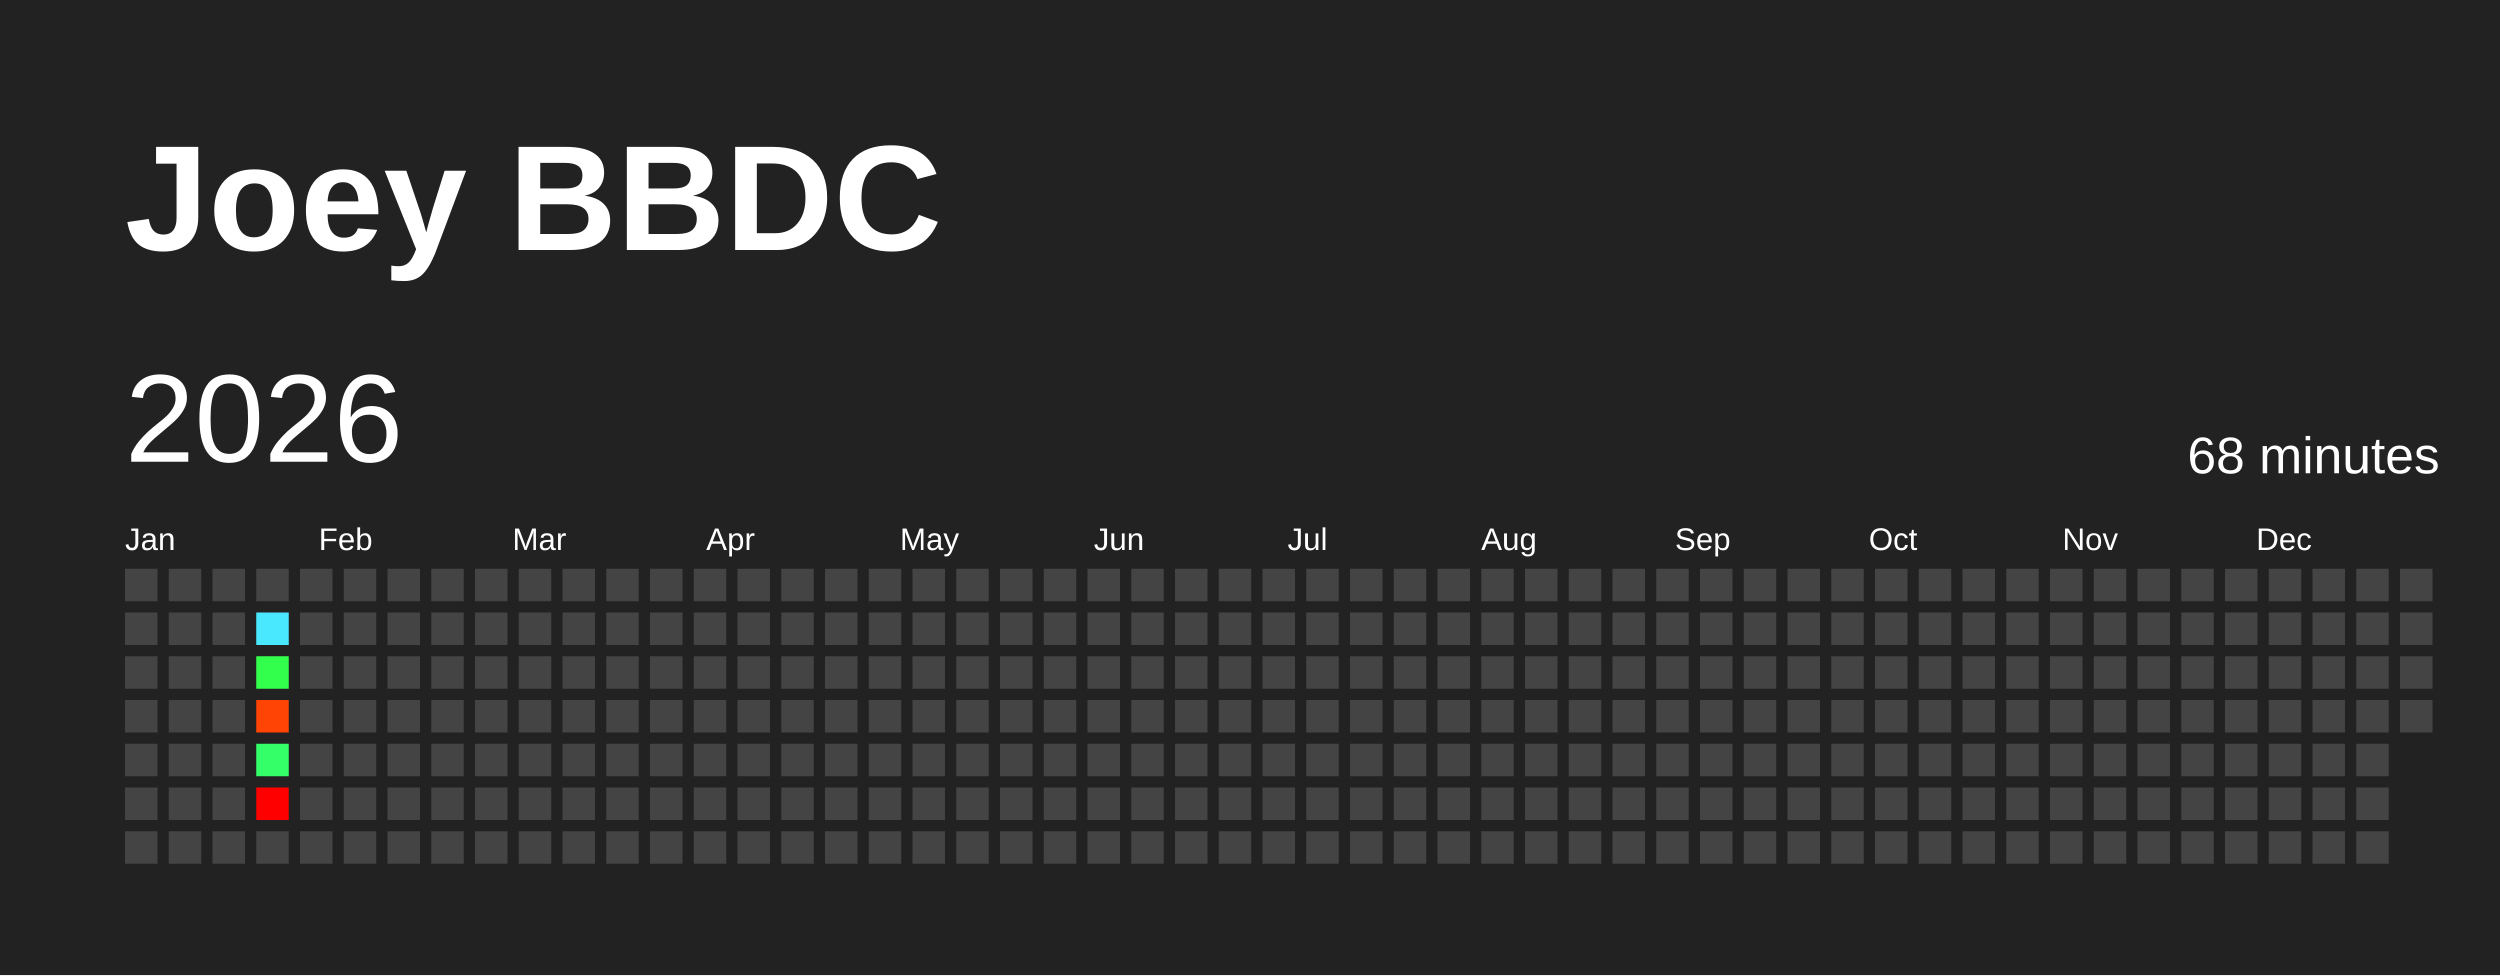
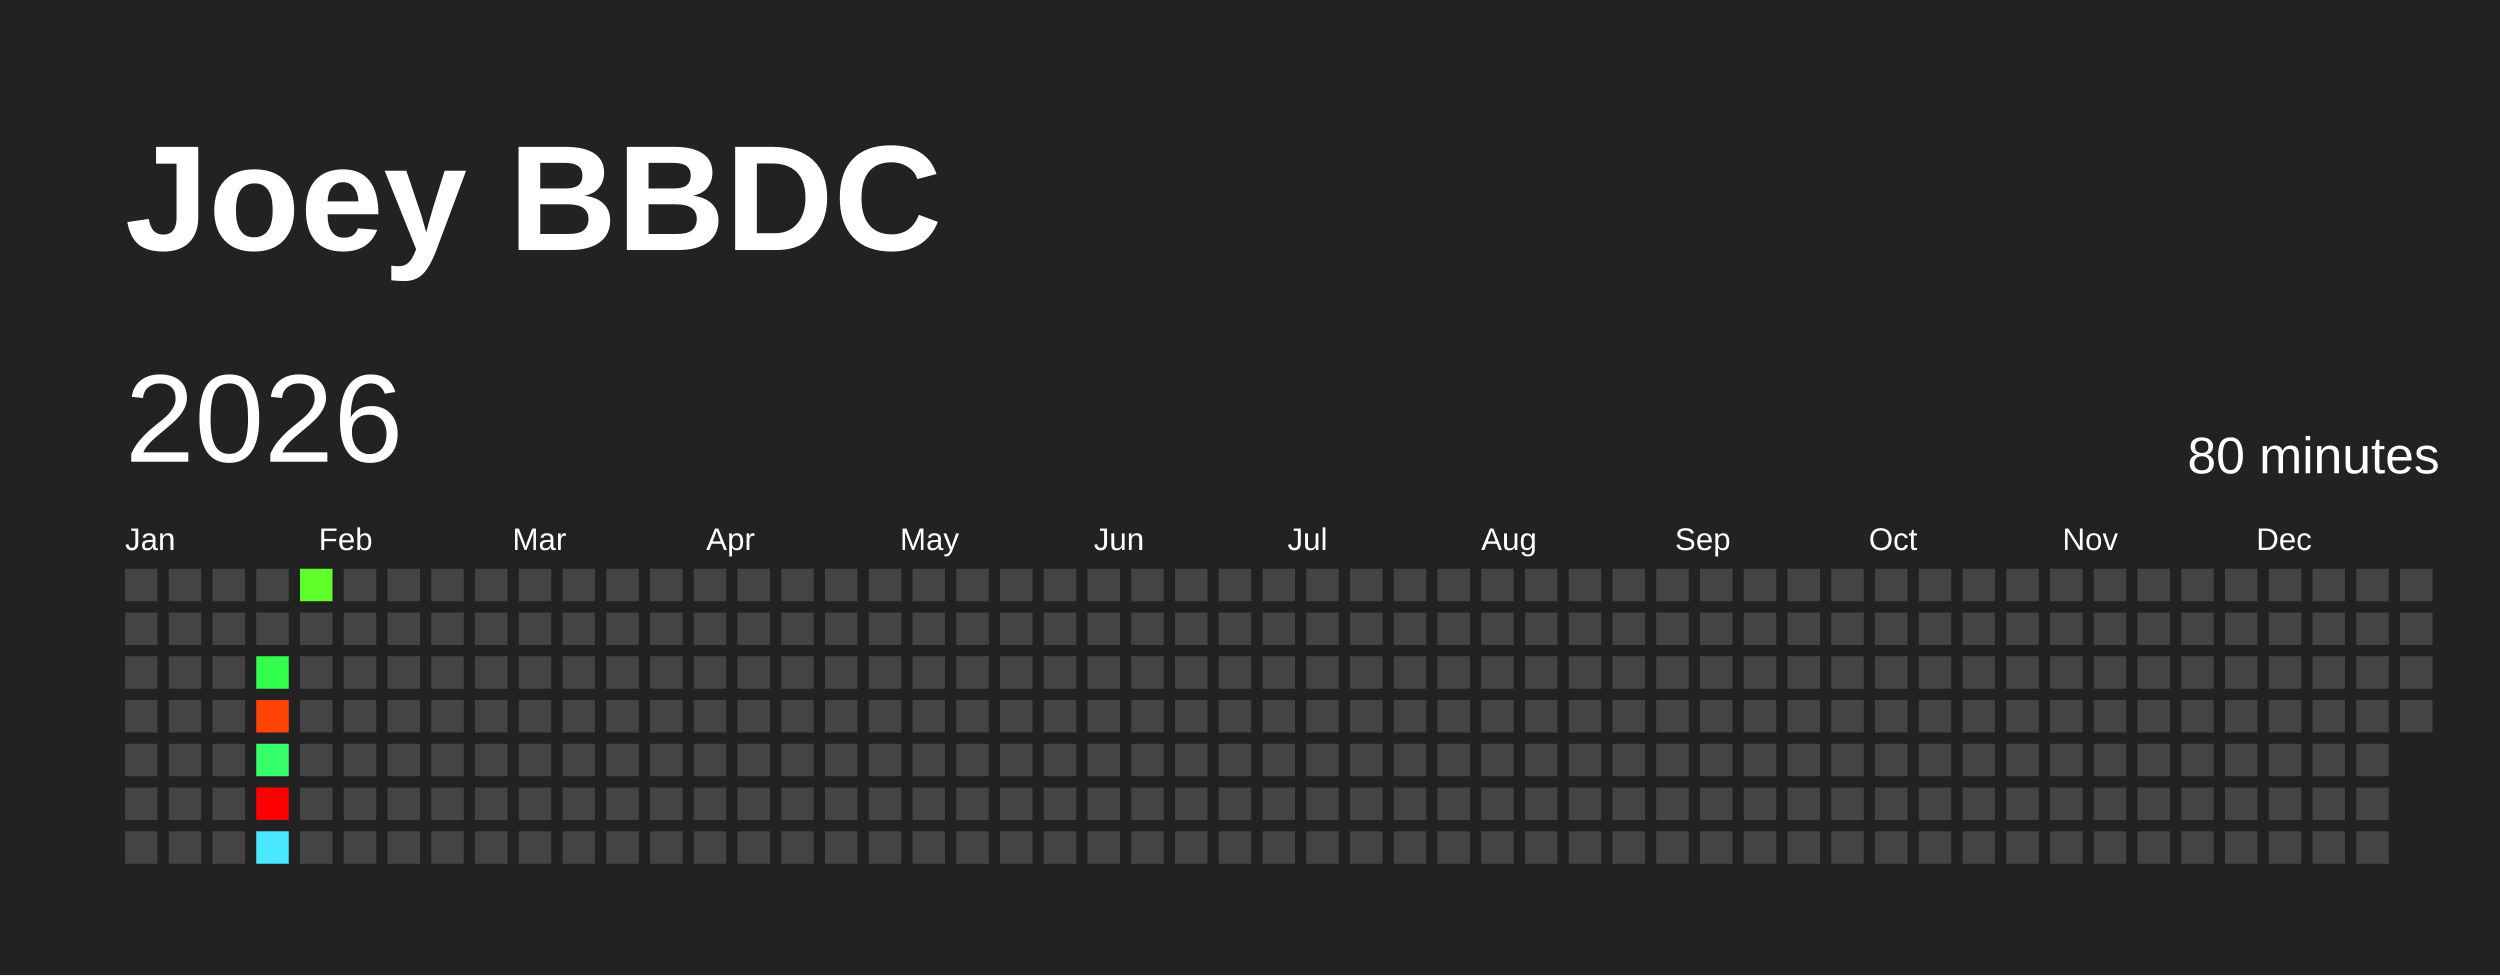
<svg xmlns="http://www.w3.org/2000/svg" baseProfile="full" height="78mm" version="1.1" viewBox="0,0,200,78" width="200mm">
  <defs />
  <rect fill="#222222" height="78" width="200" x="0" y="0" />
  <text fill="#FFFFFF" style="font-size:12px; font-family:Arial; font-weight:bold;" x="10" y="20">Joey BBDC</text>
  <text dominant-baseline="hanging" fill="#FFFFFF" style="font-size:10.0px; font-family:Arial;" x="10" y="30">2026</text>
-   <text dominant-baseline="hanging" fill="#FFFFFF" style="font-size:4.125px; font-family:Arial;" x="175" y="35">68 minutes</text>
+   <text dominant-baseline="hanging" fill="#FFFFFF" style="font-size:4.125px; font-family:Arial;" x="175" y="35">80 minutes</text>
  <text fill="#FFFFFF" style="font-size:2.5px; font-family:Arial" x="10.0" y="44">Jan</text>
  <text fill="#FFFFFF" style="font-size:2.5px; font-family:Arial" x="25.5" y="44">Feb</text>
  <text fill="#FFFFFF" style="font-size:2.5px; font-family:Arial" x="41.0" y="44">Mar</text>
  <text fill="#FFFFFF" style="font-size:2.5px; font-family:Arial" x="56.5" y="44">Apr</text>
  <text fill="#FFFFFF" style="font-size:2.5px; font-family:Arial" x="72.0" y="44">May</text>
  <text fill="#FFFFFF" style="font-size:2.5px; font-family:Arial" x="87.5" y="44">Jun</text>
  <text fill="#FFFFFF" style="font-size:2.5px; font-family:Arial" x="103.0" y="44">Jul</text>
  <text fill="#FFFFFF" style="font-size:2.5px; font-family:Arial" x="118.5" y="44">Aug</text>
  <text fill="#FFFFFF" style="font-size:2.5px; font-family:Arial" x="134.0" y="44">Sep</text>
  <text fill="#FFFFFF" style="font-size:2.5px; font-family:Arial" x="149.5" y="44">Oct</text>
  <text fill="#FFFFFF" style="font-size:2.5px; font-family:Arial" x="165.0" y="44">Nov</text>
  <text fill="#FFFFFF" style="font-size:2.5px; font-family:Arial" x="180.5" y="44">Dec</text>
  <rect fill="#444444" height="2.6" width="2.6" x="10.0" y="45.5" />
  <rect fill="#444444" height="2.6" width="2.6" x="10.0" y="49.0" />
  <rect fill="#444444" height="2.6" width="2.6" x="10.0" y="52.5" />
  <rect fill="#444444" height="2.6" width="2.6" x="10.0" y="56.0" />
  <rect fill="#444444" height="2.6" width="2.6" x="10.0" y="59.5" />
  <rect fill="#444444" height="2.6" width="2.6" x="10.0" y="63.0" />
  <rect fill="#444444" height="2.6" width="2.6" x="10.0" y="66.5" />
  <rect fill="#444444" height="2.6" width="2.6" x="13.5" y="45.5" />
  <rect fill="#444444" height="2.6" width="2.6" x="13.5" y="49.0" />
  <rect fill="#444444" height="2.6" width="2.6" x="13.5" y="52.5" />
  <rect fill="#444444" height="2.6" width="2.6" x="13.5" y="56.0" />
  <rect fill="#444444" height="2.6" width="2.6" x="13.5" y="59.5" />
  <rect fill="#444444" height="2.6" width="2.6" x="13.5" y="63.0" />
  <rect fill="#444444" height="2.6" width="2.6" x="13.5" y="66.5" />
  <rect fill="#444444" height="2.6" width="2.6" x="17.0" y="45.5" />
  <rect fill="#444444" height="2.6" width="2.6" x="17.0" y="49.0" />
  <rect fill="#444444" height="2.6" width="2.6" x="17.0" y="52.5" />
  <rect fill="#444444" height="2.6" width="2.6" x="17.0" y="56.0" />
  <rect fill="#444444" height="2.6" width="2.6" x="17.0" y="59.5" />
  <rect fill="#444444" height="2.6" width="2.6" x="17.0" y="63.0" />
  <rect fill="#444444" height="2.6" width="2.6" x="17.0" y="66.5" />
  <rect fill="#444444" height="2.6" width="2.6" x="20.5" y="45.5" />
-   <rect fill="#4ae8ff" height="2.6" width="2.6" x="20.5" y="49.0" />
+   <rect fill="#444444" height="2.6" width="2.6" x="20.5" y="49.0" />
  <rect fill="#32ff4c" height="2.6" width="2.6" x="20.5" y="52.5" />
  <rect fill="#ff4406" height="2.6" width="2.6" x="20.5" y="56.0" />
  <rect fill="#35ff68" height="2.6" width="2.6" x="20.5" y="59.5" />
  <rect fill="red" height="2.6" width="2.6" x="20.5" y="63.0" />
-   <rect fill="#444444" height="2.6" width="2.6" x="20.5" y="66.5" />
-   <rect fill="#444444" height="2.6" width="2.6" x="24.0" y="45.5" />
+   <rect fill="#4ae8ff" height="2.6" width="2.6" x="20.5" y="66.5" />
+   <rect fill="#5fff29" height="2.6" width="2.6" x="24.0" y="45.5" />
  <rect fill="#444444" height="2.6" width="2.6" x="24.0" y="49.0" />
  <rect fill="#444444" height="2.6" width="2.6" x="24.0" y="52.5" />
  <rect fill="#444444" height="2.6" width="2.6" x="24.0" y="56.0" />
  <rect fill="#444444" height="2.6" width="2.6" x="24.0" y="59.5" />
  <rect fill="#444444" height="2.6" width="2.6" x="24.0" y="63.0" />
  <rect fill="#444444" height="2.6" width="2.6" x="24.0" y="66.5" />
  <rect fill="#444444" height="2.6" width="2.6" x="27.5" y="45.5" />
  <rect fill="#444444" height="2.6" width="2.6" x="27.5" y="49.0" />
  <rect fill="#444444" height="2.6" width="2.6" x="27.5" y="52.5" />
  <rect fill="#444444" height="2.6" width="2.6" x="27.5" y="56.0" />
  <rect fill="#444444" height="2.6" width="2.6" x="27.5" y="59.5" />
  <rect fill="#444444" height="2.6" width="2.6" x="27.5" y="63.0" />
  <rect fill="#444444" height="2.6" width="2.6" x="27.5" y="66.5" />
  <rect fill="#444444" height="2.6" width="2.6" x="31.0" y="45.5" />
  <rect fill="#444444" height="2.6" width="2.6" x="31.0" y="49.0" />
  <rect fill="#444444" height="2.6" width="2.6" x="31.0" y="52.5" />
  <rect fill="#444444" height="2.6" width="2.6" x="31.0" y="56.0" />
  <rect fill="#444444" height="2.6" width="2.6" x="31.0" y="59.5" />
  <rect fill="#444444" height="2.6" width="2.6" x="31.0" y="63.0" />
  <rect fill="#444444" height="2.6" width="2.6" x="31.0" y="66.5" />
  <rect fill="#444444" height="2.6" width="2.6" x="34.5" y="45.5" />
  <rect fill="#444444" height="2.6" width="2.6" x="34.5" y="49.0" />
  <rect fill="#444444" height="2.6" width="2.6" x="34.5" y="52.5" />
  <rect fill="#444444" height="2.6" width="2.6" x="34.5" y="56.0" />
  <rect fill="#444444" height="2.6" width="2.6" x="34.5" y="59.5" />
  <rect fill="#444444" height="2.6" width="2.6" x="34.5" y="63.0" />
  <rect fill="#444444" height="2.6" width="2.6" x="34.5" y="66.5" />
  <rect fill="#444444" height="2.6" width="2.6" x="38.0" y="45.5" />
  <rect fill="#444444" height="2.6" width="2.6" x="38.0" y="49.0" />
  <rect fill="#444444" height="2.6" width="2.6" x="38.0" y="52.5" />
  <rect fill="#444444" height="2.6" width="2.6" x="38.0" y="56.0" />
  <rect fill="#444444" height="2.6" width="2.6" x="38.0" y="59.5" />
  <rect fill="#444444" height="2.6" width="2.6" x="38.0" y="63.0" />
  <rect fill="#444444" height="2.6" width="2.6" x="38.0" y="66.5" />
  <rect fill="#444444" height="2.6" width="2.6" x="41.5" y="45.5" />
  <rect fill="#444444" height="2.6" width="2.6" x="41.5" y="49.0" />
  <rect fill="#444444" height="2.6" width="2.6" x="41.5" y="52.5" />
  <rect fill="#444444" height="2.6" width="2.6" x="41.5" y="56.0" />
  <rect fill="#444444" height="2.6" width="2.6" x="41.5" y="59.5" />
  <rect fill="#444444" height="2.6" width="2.6" x="41.5" y="63.0" />
  <rect fill="#444444" height="2.6" width="2.6" x="41.5" y="66.5" />
  <rect fill="#444444" height="2.6" width="2.6" x="45.0" y="45.5" />
  <rect fill="#444444" height="2.6" width="2.6" x="45.0" y="49.0" />
  <rect fill="#444444" height="2.6" width="2.6" x="45.0" y="52.5" />
  <rect fill="#444444" height="2.6" width="2.6" x="45.0" y="56.0" />
  <rect fill="#444444" height="2.6" width="2.6" x="45.0" y="59.5" />
  <rect fill="#444444" height="2.6" width="2.6" x="45.0" y="63.0" />
  <rect fill="#444444" height="2.6" width="2.6" x="45.0" y="66.5" />
  <rect fill="#444444" height="2.6" width="2.6" x="48.5" y="45.5" />
  <rect fill="#444444" height="2.6" width="2.6" x="48.5" y="49.0" />
  <rect fill="#444444" height="2.6" width="2.6" x="48.5" y="52.5" />
  <rect fill="#444444" height="2.6" width="2.6" x="48.5" y="56.0" />
  <rect fill="#444444" height="2.6" width="2.6" x="48.5" y="59.5" />
  <rect fill="#444444" height="2.6" width="2.6" x="48.5" y="63.0" />
  <rect fill="#444444" height="2.6" width="2.6" x="48.5" y="66.5" />
  <rect fill="#444444" height="2.6" width="2.6" x="52.0" y="45.5" />
  <rect fill="#444444" height="2.6" width="2.6" x="52.0" y="49.0" />
  <rect fill="#444444" height="2.6" width="2.6" x="52.0" y="52.5" />
  <rect fill="#444444" height="2.6" width="2.6" x="52.0" y="56.0" />
  <rect fill="#444444" height="2.6" width="2.6" x="52.0" y="59.5" />
  <rect fill="#444444" height="2.6" width="2.6" x="52.0" y="63.0" />
  <rect fill="#444444" height="2.6" width="2.6" x="52.0" y="66.5" />
  <rect fill="#444444" height="2.6" width="2.6" x="55.5" y="45.5" />
  <rect fill="#444444" height="2.6" width="2.6" x="55.5" y="49.0" />
  <rect fill="#444444" height="2.6" width="2.6" x="55.5" y="52.5" />
  <rect fill="#444444" height="2.6" width="2.6" x="55.5" y="56.0" />
  <rect fill="#444444" height="2.6" width="2.6" x="55.5" y="59.5" />
  <rect fill="#444444" height="2.6" width="2.6" x="55.5" y="63.0" />
  <rect fill="#444444" height="2.6" width="2.6" x="55.5" y="66.5" />
  <rect fill="#444444" height="2.6" width="2.6" x="59.0" y="45.5" />
  <rect fill="#444444" height="2.6" width="2.6" x="59.0" y="49.0" />
  <rect fill="#444444" height="2.6" width="2.6" x="59.0" y="52.5" />
  <rect fill="#444444" height="2.6" width="2.6" x="59.0" y="56.0" />
  <rect fill="#444444" height="2.6" width="2.6" x="59.0" y="59.5" />
  <rect fill="#444444" height="2.6" width="2.6" x="59.0" y="63.0" />
  <rect fill="#444444" height="2.6" width="2.6" x="59.0" y="66.5" />
  <rect fill="#444444" height="2.6" width="2.6" x="62.5" y="45.5" />
  <rect fill="#444444" height="2.6" width="2.6" x="62.5" y="49.0" />
  <rect fill="#444444" height="2.6" width="2.6" x="62.5" y="52.5" />
  <rect fill="#444444" height="2.6" width="2.6" x="62.5" y="56.0" />
  <rect fill="#444444" height="2.6" width="2.6" x="62.5" y="59.5" />
  <rect fill="#444444" height="2.6" width="2.6" x="62.5" y="63.0" />
  <rect fill="#444444" height="2.6" width="2.6" x="62.5" y="66.5" />
  <rect fill="#444444" height="2.6" width="2.6" x="66.0" y="45.5" />
  <rect fill="#444444" height="2.6" width="2.6" x="66.0" y="49.0" />
  <rect fill="#444444" height="2.6" width="2.6" x="66.0" y="52.5" />
  <rect fill="#444444" height="2.6" width="2.6" x="66.0" y="56.0" />
  <rect fill="#444444" height="2.6" width="2.6" x="66.0" y="59.5" />
  <rect fill="#444444" height="2.6" width="2.6" x="66.0" y="63.0" />
  <rect fill="#444444" height="2.6" width="2.6" x="66.0" y="66.5" />
  <rect fill="#444444" height="2.6" width="2.6" x="69.5" y="45.5" />
  <rect fill="#444444" height="2.6" width="2.6" x="69.5" y="49.0" />
  <rect fill="#444444" height="2.6" width="2.6" x="69.5" y="52.5" />
  <rect fill="#444444" height="2.6" width="2.6" x="69.5" y="56.0" />
  <rect fill="#444444" height="2.6" width="2.6" x="69.5" y="59.5" />
  <rect fill="#444444" height="2.6" width="2.6" x="69.5" y="63.0" />
  <rect fill="#444444" height="2.6" width="2.6" x="69.5" y="66.5" />
  <rect fill="#444444" height="2.6" width="2.6" x="73.0" y="45.5" />
  <rect fill="#444444" height="2.6" width="2.6" x="73.0" y="49.0" />
  <rect fill="#444444" height="2.6" width="2.6" x="73.0" y="52.5" />
  <rect fill="#444444" height="2.6" width="2.6" x="73.0" y="56.0" />
  <rect fill="#444444" height="2.6" width="2.6" x="73.0" y="59.5" />
  <rect fill="#444444" height="2.6" width="2.6" x="73.0" y="63.0" />
  <rect fill="#444444" height="2.6" width="2.6" x="73.0" y="66.5" />
  <rect fill="#444444" height="2.6" width="2.6" x="76.5" y="45.5" />
  <rect fill="#444444" height="2.6" width="2.6" x="76.5" y="49.0" />
  <rect fill="#444444" height="2.6" width="2.6" x="76.5" y="52.5" />
  <rect fill="#444444" height="2.6" width="2.6" x="76.5" y="56.0" />
  <rect fill="#444444" height="2.6" width="2.6" x="76.5" y="59.5" />
  <rect fill="#444444" height="2.6" width="2.6" x="76.5" y="63.0" />
  <rect fill="#444444" height="2.6" width="2.6" x="76.5" y="66.5" />
  <rect fill="#444444" height="2.6" width="2.6" x="80.0" y="45.5" />
  <rect fill="#444444" height="2.6" width="2.6" x="80.0" y="49.0" />
  <rect fill="#444444" height="2.6" width="2.6" x="80.0" y="52.5" />
  <rect fill="#444444" height="2.6" width="2.6" x="80.0" y="56.0" />
  <rect fill="#444444" height="2.6" width="2.6" x="80.0" y="59.5" />
  <rect fill="#444444" height="2.6" width="2.6" x="80.0" y="63.0" />
  <rect fill="#444444" height="2.6" width="2.6" x="80.0" y="66.5" />
  <rect fill="#444444" height="2.6" width="2.6" x="83.5" y="45.5" />
  <rect fill="#444444" height="2.6" width="2.6" x="83.5" y="49.0" />
  <rect fill="#444444" height="2.6" width="2.6" x="83.5" y="52.5" />
  <rect fill="#444444" height="2.6" width="2.6" x="83.5" y="56.0" />
  <rect fill="#444444" height="2.6" width="2.6" x="83.5" y="59.5" />
  <rect fill="#444444" height="2.6" width="2.6" x="83.5" y="63.0" />
  <rect fill="#444444" height="2.6" width="2.6" x="83.5" y="66.5" />
  <rect fill="#444444" height="2.6" width="2.6" x="87.0" y="45.5" />
  <rect fill="#444444" height="2.6" width="2.6" x="87.0" y="49.0" />
  <rect fill="#444444" height="2.6" width="2.6" x="87.0" y="52.5" />
  <rect fill="#444444" height="2.6" width="2.6" x="87.0" y="56.0" />
  <rect fill="#444444" height="2.6" width="2.6" x="87.0" y="59.5" />
  <rect fill="#444444" height="2.6" width="2.6" x="87.0" y="63.0" />
  <rect fill="#444444" height="2.6" width="2.6" x="87.0" y="66.5" />
  <rect fill="#444444" height="2.6" width="2.6" x="90.5" y="45.5" />
  <rect fill="#444444" height="2.6" width="2.6" x="90.5" y="49.0" />
  <rect fill="#444444" height="2.6" width="2.6" x="90.5" y="52.5" />
  <rect fill="#444444" height="2.6" width="2.6" x="90.5" y="56.0" />
  <rect fill="#444444" height="2.6" width="2.6" x="90.5" y="59.5" />
  <rect fill="#444444" height="2.6" width="2.6" x="90.5" y="63.0" />
  <rect fill="#444444" height="2.6" width="2.6" x="90.5" y="66.5" />
  <rect fill="#444444" height="2.6" width="2.6" x="94.0" y="45.5" />
  <rect fill="#444444" height="2.6" width="2.6" x="94.0" y="49.0" />
  <rect fill="#444444" height="2.6" width="2.6" x="94.0" y="52.5" />
  <rect fill="#444444" height="2.6" width="2.6" x="94.0" y="56.0" />
  <rect fill="#444444" height="2.6" width="2.6" x="94.0" y="59.5" />
  <rect fill="#444444" height="2.6" width="2.6" x="94.0" y="63.0" />
  <rect fill="#444444" height="2.6" width="2.6" x="94.0" y="66.5" />
  <rect fill="#444444" height="2.6" width="2.6" x="97.5" y="45.5" />
  <rect fill="#444444" height="2.6" width="2.6" x="97.5" y="49.0" />
  <rect fill="#444444" height="2.6" width="2.6" x="97.5" y="52.5" />
  <rect fill="#444444" height="2.6" width="2.6" x="97.5" y="56.0" />
  <rect fill="#444444" height="2.6" width="2.6" x="97.5" y="59.5" />
  <rect fill="#444444" height="2.6" width="2.6" x="97.5" y="63.0" />
  <rect fill="#444444" height="2.6" width="2.6" x="97.5" y="66.5" />
  <rect fill="#444444" height="2.6" width="2.6" x="101.0" y="45.5" />
  <rect fill="#444444" height="2.6" width="2.6" x="101.0" y="49.0" />
  <rect fill="#444444" height="2.6" width="2.6" x="101.0" y="52.5" />
  <rect fill="#444444" height="2.6" width="2.6" x="101.0" y="56.0" />
  <rect fill="#444444" height="2.6" width="2.6" x="101.0" y="59.5" />
  <rect fill="#444444" height="2.6" width="2.6" x="101.0" y="63.0" />
  <rect fill="#444444" height="2.6" width="2.6" x="101.0" y="66.5" />
  <rect fill="#444444" height="2.6" width="2.6" x="104.5" y="45.5" />
  <rect fill="#444444" height="2.6" width="2.6" x="104.5" y="49.0" />
  <rect fill="#444444" height="2.6" width="2.6" x="104.5" y="52.5" />
  <rect fill="#444444" height="2.6" width="2.6" x="104.5" y="56.0" />
  <rect fill="#444444" height="2.6" width="2.6" x="104.5" y="59.5" />
  <rect fill="#444444" height="2.6" width="2.6" x="104.5" y="63.0" />
  <rect fill="#444444" height="2.6" width="2.6" x="104.5" y="66.5" />
  <rect fill="#444444" height="2.6" width="2.6" x="108.0" y="45.5" />
  <rect fill="#444444" height="2.6" width="2.6" x="108.0" y="49.0" />
  <rect fill="#444444" height="2.6" width="2.6" x="108.0" y="52.5" />
  <rect fill="#444444" height="2.6" width="2.6" x="108.0" y="56.0" />
  <rect fill="#444444" height="2.6" width="2.6" x="108.0" y="59.5" />
  <rect fill="#444444" height="2.6" width="2.6" x="108.0" y="63.0" />
  <rect fill="#444444" height="2.6" width="2.6" x="108.0" y="66.5" />
  <rect fill="#444444" height="2.6" width="2.6" x="111.5" y="45.5" />
  <rect fill="#444444" height="2.6" width="2.6" x="111.5" y="49.0" />
  <rect fill="#444444" height="2.6" width="2.6" x="111.5" y="52.5" />
  <rect fill="#444444" height="2.6" width="2.6" x="111.5" y="56.0" />
  <rect fill="#444444" height="2.6" width="2.6" x="111.5" y="59.5" />
  <rect fill="#444444" height="2.6" width="2.6" x="111.5" y="63.0" />
  <rect fill="#444444" height="2.6" width="2.6" x="111.5" y="66.5" />
  <rect fill="#444444" height="2.6" width="2.6" x="115.0" y="45.5" />
  <rect fill="#444444" height="2.6" width="2.6" x="115.0" y="49.0" />
  <rect fill="#444444" height="2.6" width="2.6" x="115.0" y="52.5" />
  <rect fill="#444444" height="2.6" width="2.6" x="115.0" y="56.0" />
  <rect fill="#444444" height="2.6" width="2.6" x="115.0" y="59.5" />
  <rect fill="#444444" height="2.6" width="2.6" x="115.0" y="63.0" />
  <rect fill="#444444" height="2.6" width="2.6" x="115.0" y="66.5" />
  <rect fill="#444444" height="2.6" width="2.6" x="118.5" y="45.5" />
  <rect fill="#444444" height="2.6" width="2.6" x="118.5" y="49.0" />
  <rect fill="#444444" height="2.6" width="2.6" x="118.5" y="52.5" />
  <rect fill="#444444" height="2.6" width="2.6" x="118.5" y="56.0" />
  <rect fill="#444444" height="2.6" width="2.6" x="118.5" y="59.5" />
  <rect fill="#444444" height="2.6" width="2.6" x="118.5" y="63.0" />
  <rect fill="#444444" height="2.6" width="2.6" x="118.5" y="66.5" />
  <rect fill="#444444" height="2.6" width="2.6" x="122.0" y="45.5" />
  <rect fill="#444444" height="2.6" width="2.6" x="122.0" y="49.0" />
  <rect fill="#444444" height="2.6" width="2.6" x="122.0" y="52.5" />
  <rect fill="#444444" height="2.6" width="2.6" x="122.0" y="56.0" />
  <rect fill="#444444" height="2.6" width="2.6" x="122.0" y="59.5" />
  <rect fill="#444444" height="2.6" width="2.6" x="122.0" y="63.0" />
  <rect fill="#444444" height="2.6" width="2.6" x="122.0" y="66.5" />
  <rect fill="#444444" height="2.6" width="2.6" x="125.5" y="45.5" />
  <rect fill="#444444" height="2.6" width="2.6" x="125.5" y="49.0" />
  <rect fill="#444444" height="2.6" width="2.6" x="125.5" y="52.5" />
  <rect fill="#444444" height="2.6" width="2.6" x="125.5" y="56.0" />
  <rect fill="#444444" height="2.6" width="2.6" x="125.5" y="59.5" />
  <rect fill="#444444" height="2.6" width="2.6" x="125.5" y="63.0" />
  <rect fill="#444444" height="2.6" width="2.6" x="125.5" y="66.5" />
  <rect fill="#444444" height="2.6" width="2.6" x="129.0" y="45.5" />
  <rect fill="#444444" height="2.6" width="2.6" x="129.0" y="49.0" />
  <rect fill="#444444" height="2.6" width="2.6" x="129.0" y="52.5" />
  <rect fill="#444444" height="2.6" width="2.6" x="129.0" y="56.0" />
  <rect fill="#444444" height="2.6" width="2.6" x="129.0" y="59.5" />
  <rect fill="#444444" height="2.6" width="2.6" x="129.0" y="63.0" />
  <rect fill="#444444" height="2.6" width="2.6" x="129.0" y="66.5" />
  <rect fill="#444444" height="2.6" width="2.6" x="132.5" y="45.5" />
  <rect fill="#444444" height="2.6" width="2.6" x="132.5" y="49.0" />
  <rect fill="#444444" height="2.6" width="2.6" x="132.5" y="52.5" />
  <rect fill="#444444" height="2.6" width="2.6" x="132.5" y="56.0" />
  <rect fill="#444444" height="2.6" width="2.6" x="132.5" y="59.5" />
  <rect fill="#444444" height="2.6" width="2.6" x="132.5" y="63.0" />
  <rect fill="#444444" height="2.6" width="2.6" x="132.5" y="66.5" />
  <rect fill="#444444" height="2.6" width="2.6" x="136.0" y="45.5" />
  <rect fill="#444444" height="2.6" width="2.6" x="136.0" y="49.0" />
  <rect fill="#444444" height="2.6" width="2.6" x="136.0" y="52.5" />
  <rect fill="#444444" height="2.6" width="2.6" x="136.0" y="56.0" />
  <rect fill="#444444" height="2.6" width="2.6" x="136.0" y="59.5" />
  <rect fill="#444444" height="2.6" width="2.6" x="136.0" y="63.0" />
  <rect fill="#444444" height="2.6" width="2.6" x="136.0" y="66.5" />
  <rect fill="#444444" height="2.6" width="2.6" x="139.5" y="45.5" />
  <rect fill="#444444" height="2.6" width="2.6" x="139.5" y="49.0" />
  <rect fill="#444444" height="2.6" width="2.6" x="139.5" y="52.5" />
  <rect fill="#444444" height="2.6" width="2.6" x="139.5" y="56.0" />
  <rect fill="#444444" height="2.6" width="2.6" x="139.5" y="59.5" />
  <rect fill="#444444" height="2.6" width="2.6" x="139.5" y="63.0" />
  <rect fill="#444444" height="2.6" width="2.6" x="139.5" y="66.5" />
  <rect fill="#444444" height="2.6" width="2.6" x="143.0" y="45.5" />
  <rect fill="#444444" height="2.6" width="2.6" x="143.0" y="49.0" />
  <rect fill="#444444" height="2.6" width="2.6" x="143.0" y="52.5" />
  <rect fill="#444444" height="2.6" width="2.6" x="143.0" y="56.0" />
  <rect fill="#444444" height="2.6" width="2.6" x="143.0" y="59.5" />
  <rect fill="#444444" height="2.6" width="2.6" x="143.0" y="63.0" />
  <rect fill="#444444" height="2.6" width="2.6" x="143.0" y="66.5" />
  <rect fill="#444444" height="2.6" width="2.6" x="146.5" y="45.5" />
  <rect fill="#444444" height="2.6" width="2.6" x="146.5" y="49.0" />
  <rect fill="#444444" height="2.6" width="2.6" x="146.5" y="52.5" />
  <rect fill="#444444" height="2.6" width="2.6" x="146.5" y="56.0" />
  <rect fill="#444444" height="2.6" width="2.6" x="146.5" y="59.5" />
  <rect fill="#444444" height="2.6" width="2.6" x="146.5" y="63.0" />
  <rect fill="#444444" height="2.6" width="2.6" x="146.5" y="66.5" />
  <rect fill="#444444" height="2.6" width="2.6" x="150.0" y="45.5" />
  <rect fill="#444444" height="2.6" width="2.6" x="150.0" y="49.0" />
  <rect fill="#444444" height="2.6" width="2.6" x="150.0" y="52.5" />
  <rect fill="#444444" height="2.6" width="2.6" x="150.0" y="56.0" />
  <rect fill="#444444" height="2.6" width="2.6" x="150.0" y="59.5" />
  <rect fill="#444444" height="2.6" width="2.6" x="150.0" y="63.0" />
  <rect fill="#444444" height="2.6" width="2.6" x="150.0" y="66.5" />
  <rect fill="#444444" height="2.6" width="2.6" x="153.5" y="45.5" />
  <rect fill="#444444" height="2.6" width="2.6" x="153.5" y="49.0" />
  <rect fill="#444444" height="2.6" width="2.6" x="153.5" y="52.5" />
  <rect fill="#444444" height="2.6" width="2.6" x="153.5" y="56.0" />
  <rect fill="#444444" height="2.6" width="2.6" x="153.5" y="59.5" />
  <rect fill="#444444" height="2.6" width="2.6" x="153.5" y="63.0" />
  <rect fill="#444444" height="2.6" width="2.6" x="153.5" y="66.5" />
  <rect fill="#444444" height="2.6" width="2.6" x="157.0" y="45.5" />
  <rect fill="#444444" height="2.6" width="2.6" x="157.0" y="49.0" />
  <rect fill="#444444" height="2.6" width="2.6" x="157.0" y="52.5" />
  <rect fill="#444444" height="2.6" width="2.6" x="157.0" y="56.0" />
  <rect fill="#444444" height="2.6" width="2.6" x="157.0" y="59.5" />
  <rect fill="#444444" height="2.6" width="2.6" x="157.0" y="63.0" />
  <rect fill="#444444" height="2.6" width="2.6" x="157.0" y="66.5" />
  <rect fill="#444444" height="2.6" width="2.6" x="160.5" y="45.5" />
  <rect fill="#444444" height="2.6" width="2.6" x="160.5" y="49.0" />
  <rect fill="#444444" height="2.6" width="2.6" x="160.5" y="52.5" />
  <rect fill="#444444" height="2.6" width="2.6" x="160.5" y="56.0" />
  <rect fill="#444444" height="2.6" width="2.6" x="160.5" y="59.5" />
  <rect fill="#444444" height="2.6" width="2.6" x="160.5" y="63.0" />
  <rect fill="#444444" height="2.6" width="2.6" x="160.5" y="66.5" />
  <rect fill="#444444" height="2.6" width="2.6" x="164.0" y="45.5" />
  <rect fill="#444444" height="2.6" width="2.6" x="164.0" y="49.0" />
  <rect fill="#444444" height="2.6" width="2.6" x="164.0" y="52.5" />
  <rect fill="#444444" height="2.6" width="2.6" x="164.0" y="56.0" />
  <rect fill="#444444" height="2.6" width="2.6" x="164.0" y="59.5" />
  <rect fill="#444444" height="2.6" width="2.6" x="164.0" y="63.0" />
  <rect fill="#444444" height="2.6" width="2.6" x="164.0" y="66.5" />
  <rect fill="#444444" height="2.6" width="2.6" x="167.5" y="45.5" />
  <rect fill="#444444" height="2.6" width="2.6" x="167.5" y="49.0" />
  <rect fill="#444444" height="2.6" width="2.6" x="167.5" y="52.5" />
  <rect fill="#444444" height="2.6" width="2.6" x="167.5" y="56.0" />
  <rect fill="#444444" height="2.6" width="2.6" x="167.5" y="59.5" />
  <rect fill="#444444" height="2.6" width="2.6" x="167.5" y="63.0" />
  <rect fill="#444444" height="2.6" width="2.6" x="167.5" y="66.5" />
  <rect fill="#444444" height="2.6" width="2.6" x="171.0" y="45.5" />
  <rect fill="#444444" height="2.6" width="2.6" x="171.0" y="49.0" />
  <rect fill="#444444" height="2.6" width="2.6" x="171.0" y="52.5" />
  <rect fill="#444444" height="2.6" width="2.6" x="171.0" y="56.0" />
  <rect fill="#444444" height="2.6" width="2.6" x="171.0" y="59.5" />
  <rect fill="#444444" height="2.6" width="2.6" x="171.0" y="63.0" />
  <rect fill="#444444" height="2.6" width="2.6" x="171.0" y="66.5" />
  <rect fill="#444444" height="2.6" width="2.6" x="174.5" y="45.5" />
  <rect fill="#444444" height="2.6" width="2.6" x="174.5" y="49.0" />
  <rect fill="#444444" height="2.6" width="2.6" x="174.5" y="52.5" />
  <rect fill="#444444" height="2.6" width="2.6" x="174.5" y="56.0" />
  <rect fill="#444444" height="2.6" width="2.6" x="174.5" y="59.5" />
  <rect fill="#444444" height="2.6" width="2.6" x="174.5" y="63.0" />
  <rect fill="#444444" height="2.6" width="2.6" x="174.5" y="66.5" />
  <rect fill="#444444" height="2.6" width="2.6" x="178.0" y="45.5" />
  <rect fill="#444444" height="2.6" width="2.6" x="178.0" y="49.0" />
  <rect fill="#444444" height="2.6" width="2.6" x="178.0" y="52.5" />
  <rect fill="#444444" height="2.6" width="2.6" x="178.0" y="56.0" />
  <rect fill="#444444" height="2.6" width="2.6" x="178.0" y="59.5" />
  <rect fill="#444444" height="2.6" width="2.6" x="178.0" y="63.0" />
  <rect fill="#444444" height="2.6" width="2.6" x="178.0" y="66.5" />
  <rect fill="#444444" height="2.6" width="2.6" x="181.5" y="45.5" />
  <rect fill="#444444" height="2.6" width="2.6" x="181.5" y="49.0" />
  <rect fill="#444444" height="2.6" width="2.6" x="181.5" y="52.5" />
  <rect fill="#444444" height="2.6" width="2.6" x="181.5" y="56.0" />
  <rect fill="#444444" height="2.6" width="2.6" x="181.5" y="59.5" />
  <rect fill="#444444" height="2.6" width="2.6" x="181.5" y="63.0" />
  <rect fill="#444444" height="2.6" width="2.6" x="181.5" y="66.5" />
  <rect fill="#444444" height="2.6" width="2.6" x="185.0" y="45.5" />
  <rect fill="#444444" height="2.6" width="2.6" x="185.0" y="49.0" />
  <rect fill="#444444" height="2.6" width="2.6" x="185.0" y="52.5" />
  <rect fill="#444444" height="2.6" width="2.6" x="185.0" y="56.0" />
  <rect fill="#444444" height="2.6" width="2.6" x="185.0" y="59.5" />
  <rect fill="#444444" height="2.6" width="2.6" x="185.0" y="63.0" />
  <rect fill="#444444" height="2.6" width="2.6" x="185.0" y="66.5" />
  <rect fill="#444444" height="2.6" width="2.6" x="188.5" y="45.5" />
  <rect fill="#444444" height="2.6" width="2.6" x="188.5" y="49.0" />
  <rect fill="#444444" height="2.6" width="2.6" x="188.5" y="52.5" />
  <rect fill="#444444" height="2.6" width="2.6" x="188.5" y="56.0" />
  <rect fill="#444444" height="2.6" width="2.6" x="188.5" y="59.5" />
  <rect fill="#444444" height="2.6" width="2.6" x="188.5" y="63.0" />
  <rect fill="#444444" height="2.6" width="2.6" x="188.5" y="66.5" />
  <rect fill="#444444" height="2.6" width="2.6" x="192.0" y="45.5" />
  <rect fill="#444444" height="2.6" width="2.6" x="192.0" y="49.0" />
  <rect fill="#444444" height="2.6" width="2.6" x="192.0" y="52.5" />
  <rect fill="#444444" height="2.6" width="2.6" x="192.0" y="56.0" />
</svg>
